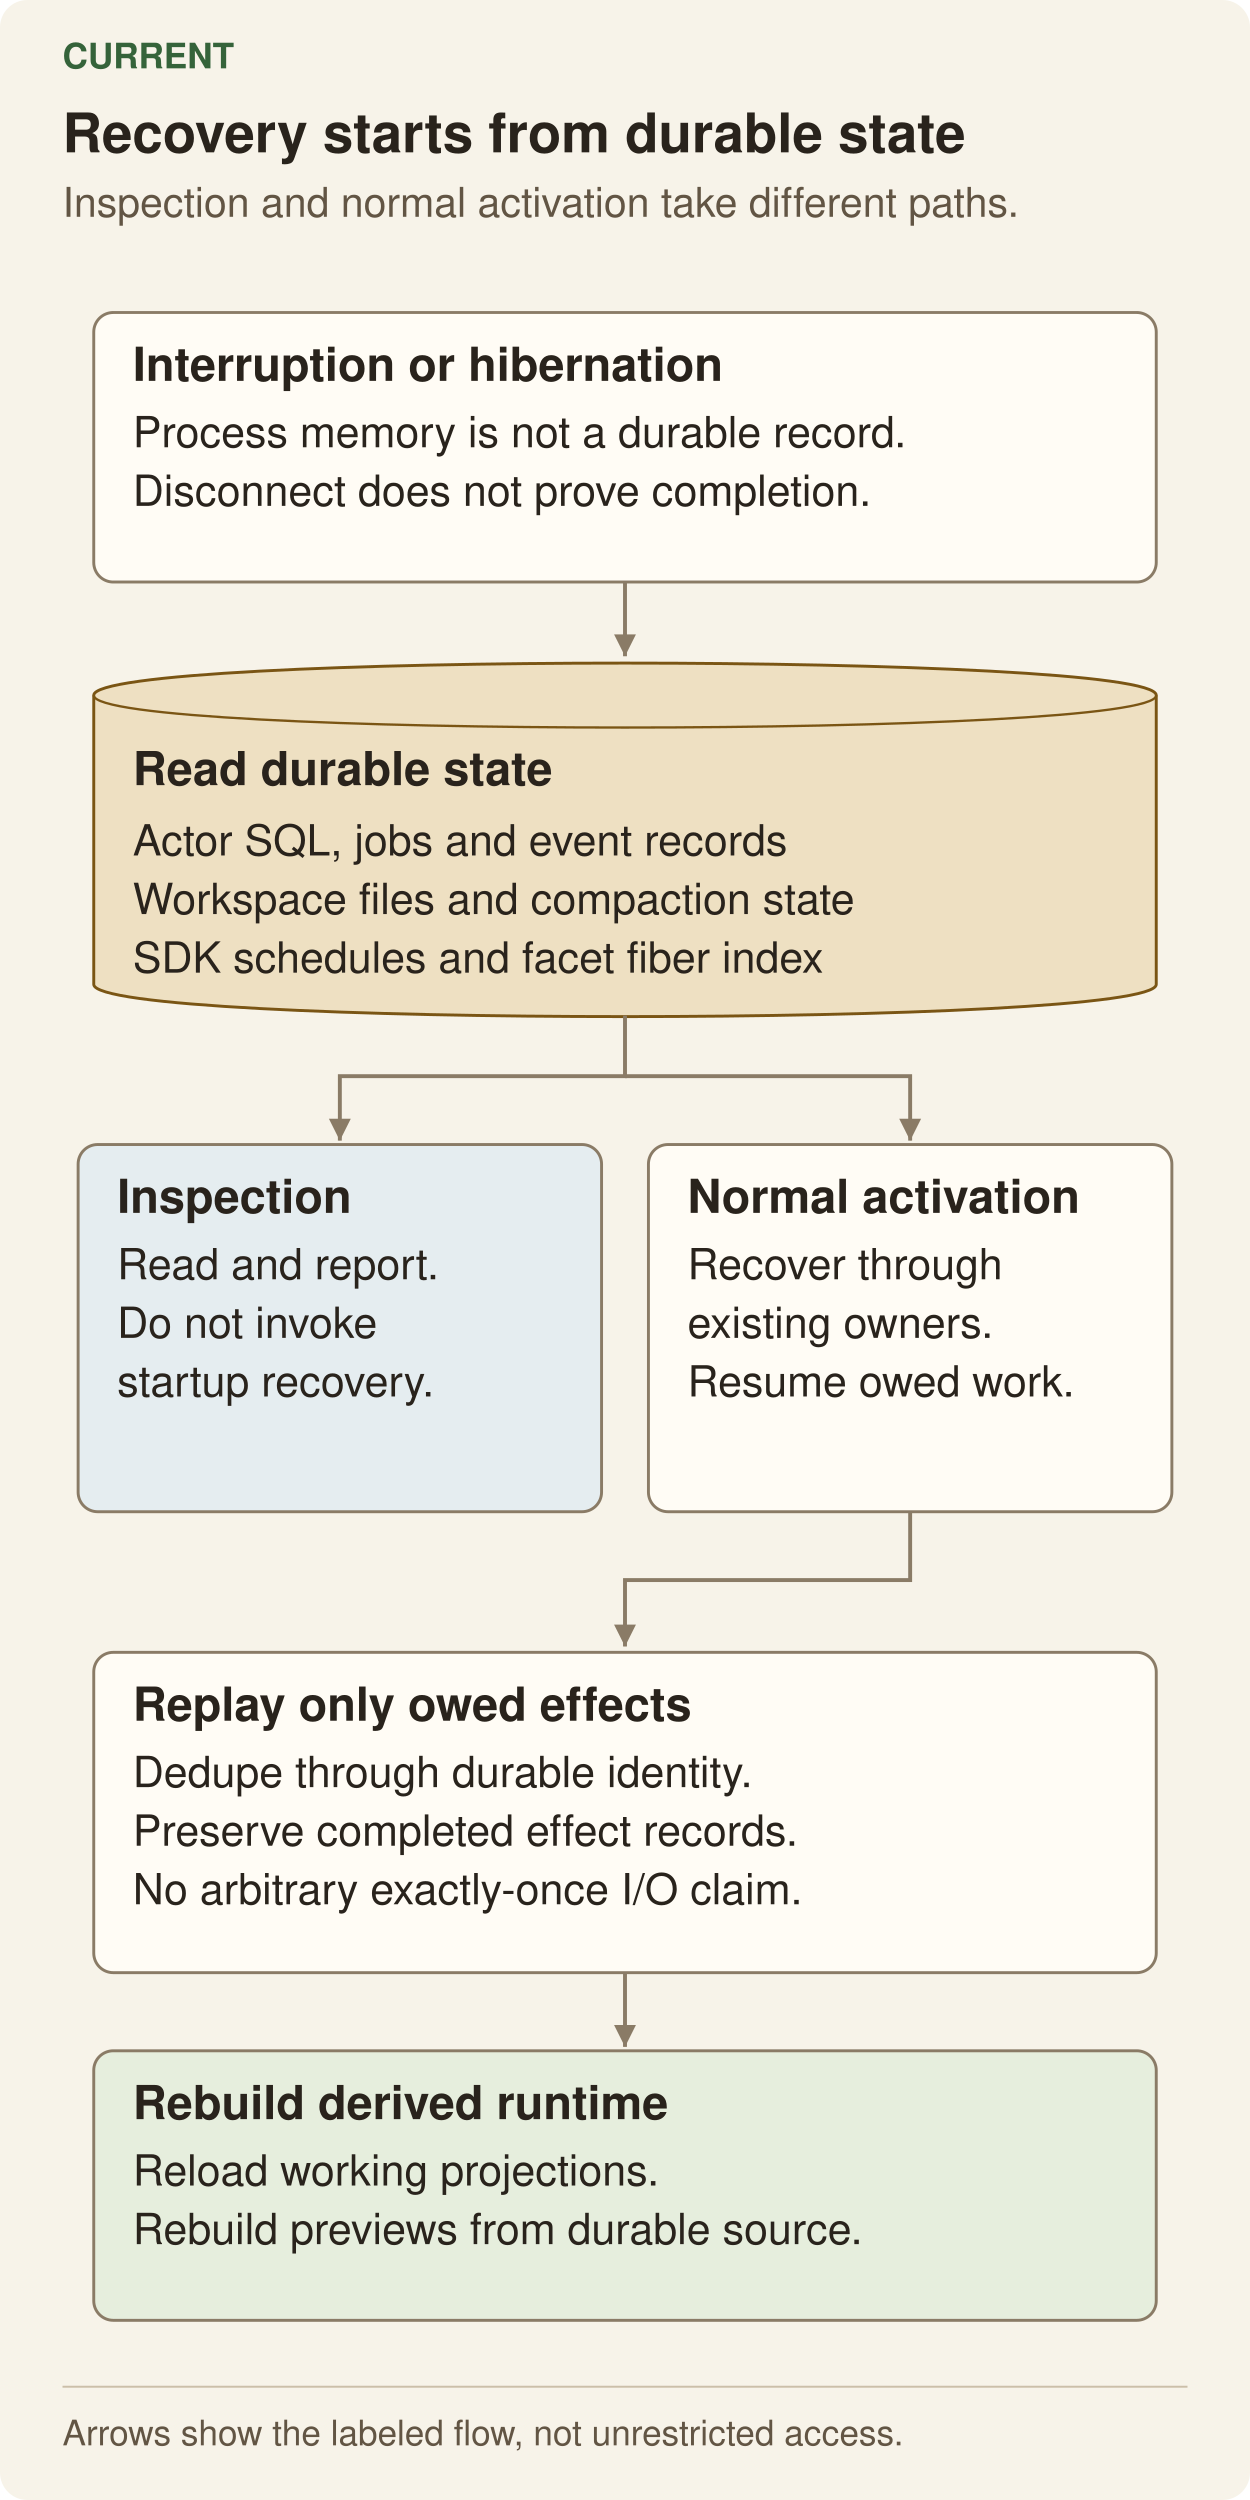
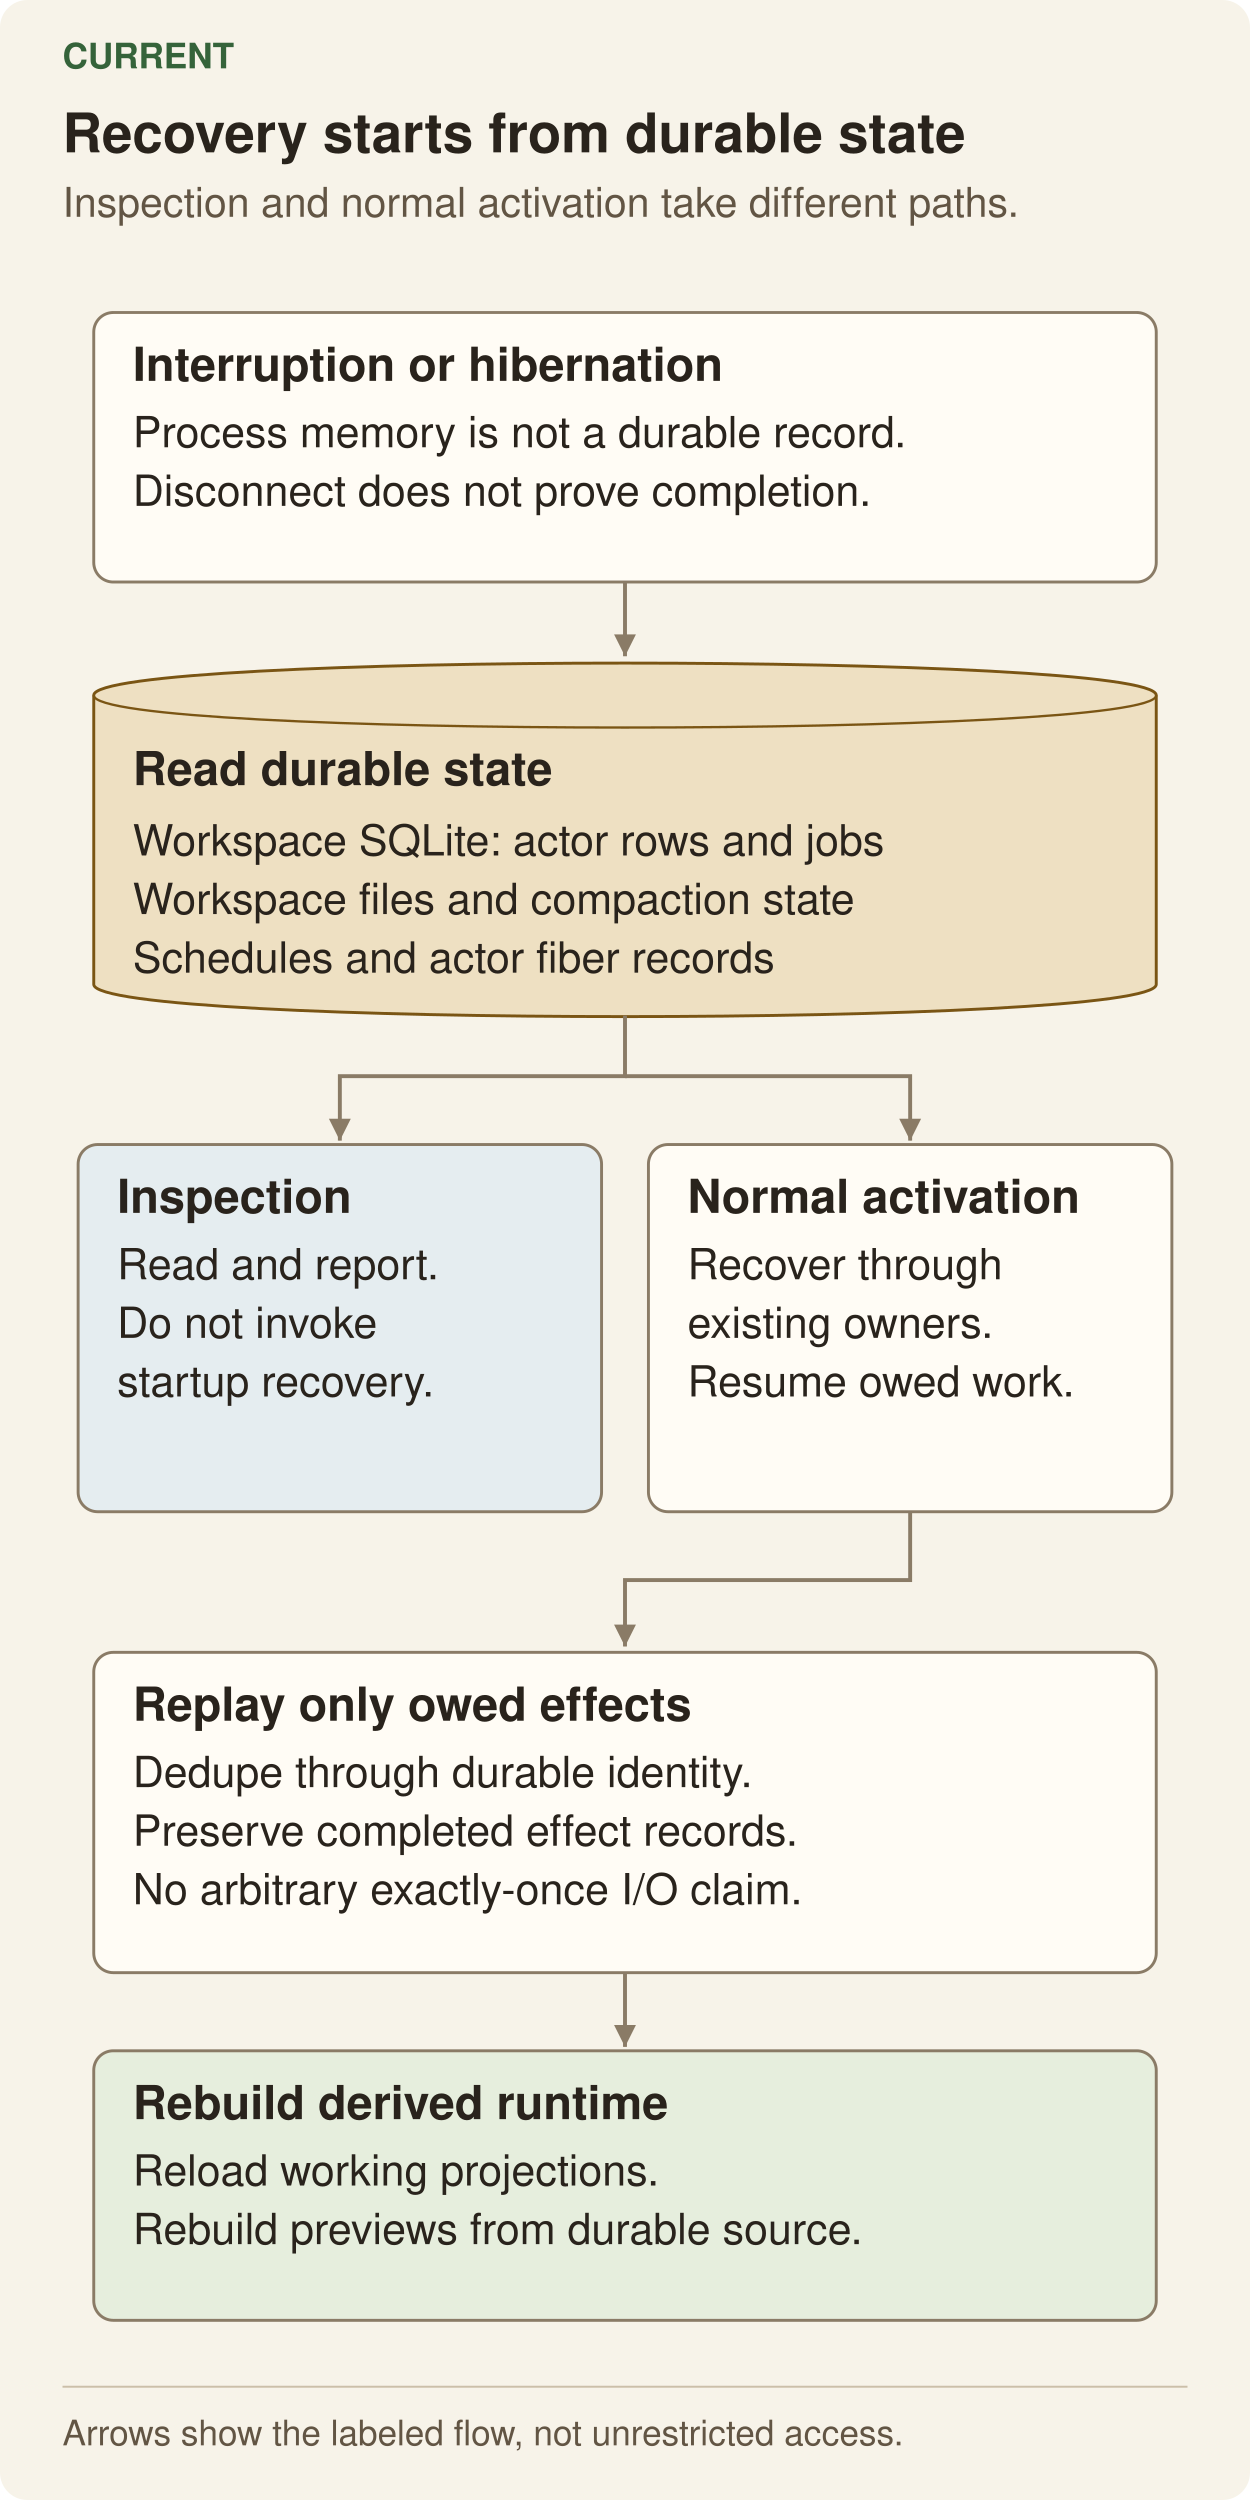
<svg xmlns="http://www.w3.org/2000/svg" width="640" height="1280" viewBox="0 0 640 1280" style="max-width:100%;height:auto;display:block" role="img" aria-labelledby="recovery-title recovery-desc">
  <style>text{font-family:ui-sans-serif,-apple-system,BlinkMacSystemFont,"Segoe UI",Helvetica,Arial,sans-serif}path,rect{vector-effect:non-scaling-stroke}</style>
  <defs>
    <marker id="recovery-arrow" viewBox="0 0 10 10" refX="9" refY="5" markerWidth="7" markerHeight="7" orient="auto-start-reverse">
      <path d="M1 1 L9 5 L1 9 Z" fill="#8A7B66" />
    </marker>
  </defs>
  <rect width="640" height="1280" rx="14" fill="#F7F3E9" />
  <text x="32" y="35" font-size="18" font-weight="700" fill="#35633A" text-anchor="start">
    <tspan x="32" dy="0">CURRENT</tspan>
  </text>
  <text x="32" y="78" font-size="28" font-weight="650" fill="#29231C" text-anchor="start">
    <tspan x="32" dy="0">Recovery starts from durable state</tspan>
  </text>
  <text x="32" y="111" font-size="21" font-weight="400" fill="#625544" text-anchor="start">
    <tspan x="32" dy="0">Inspection and normal activation take different paths.</tspan>
  </text>
  <g>
    <rect x="48" y="160" width="544" height="138" rx="10" fill="#FFFCF5" stroke="#8A7B66" stroke-width="1.5" />
    <text x="68" y="195" font-size="24" font-weight="650" fill="#29231C" text-anchor="start">
      <tspan x="68" dy="0">Interruption or hibernation</tspan>
    </text>
    <text x="68" y="229" font-size="22" font-weight="400" fill="#29231C" text-anchor="start">
      <tspan x="68" dy="0">Process memory is not a durable record.</tspan>
      <tspan x="68" dy="30">Disconnect does not prove completion.</tspan>
    </text>
  </g>
  <path d="M320 298 V336" fill="none" stroke="#8A7B66" stroke-width="2" marker-end="url(#recovery-arrow)" />
  <g>
    <path d="M48 356 C48 334,592 334,592 356 L592 504 C592 526,48 526,48 504 Z" fill="#EEE0C2" stroke="#7A5514" stroke-width="1.5" />
    <path d="M48 356 C48 378,592 378,592 356" fill="none" stroke="#7A5514" stroke-width="1.2" />
    <text x="68" y="402" font-size="24" font-weight="650" fill="#29231C" text-anchor="start">
      <tspan x="68" dy="0">Read durable state</tspan>
    </text>
    <text x="68" y="438" font-size="22" font-weight="400" fill="#29231C" text-anchor="start">
-       <tspan x="68" dy="0">Actor SQL, jobs and event records</tspan>
+       <tspan x="68" dy="0">Workspace SQLite: actor rows and jobs</tspan>
      <tspan x="68" dy="30">Workspace files and compaction state</tspan>
-       <tspan x="68" dy="30">SDK schedules and facet fiber index</tspan>
+       <tspan x="68" dy="30">Schedules and actor fiber records</tspan>
    </text>
  </g>
  <path d="M320 520 V551 H174 V584" fill="none" stroke="#8A7B66" stroke-width="2" marker-end="url(#recovery-arrow)" />
  <path d="M320 551 H466 V584" fill="none" stroke="#8A7B66" stroke-width="2" marker-end="url(#recovery-arrow)" />
  <g>
    <rect x="40" y="586" width="268" height="188" rx="10" fill="#E5EDF0" stroke="#8A7B66" stroke-width="1.5" />
    <text x="60" y="621" font-size="24" font-weight="650" fill="#29231C" text-anchor="start">
      <tspan x="60" dy="0">Inspection</tspan>
    </text>
    <text x="60" y="655" font-size="22" font-weight="400" fill="#29231C" text-anchor="start">
      <tspan x="60" dy="0">Read and report.</tspan>
      <tspan x="60" dy="30">Do not invoke</tspan>
      <tspan x="60" dy="30">startup recovery.</tspan>
    </text>
  </g>
  <g>
    <rect x="332" y="586" width="268" height="188" rx="10" fill="#FFFCF5" stroke="#8A7B66" stroke-width="1.5" />
    <text x="352" y="621" font-size="24" font-weight="650" fill="#29231C" text-anchor="start">
      <tspan x="352" dy="0">Normal activation</tspan>
    </text>
    <text x="352" y="655" font-size="22" font-weight="400" fill="#29231C" text-anchor="start">
      <tspan x="352" dy="0">Recover through</tspan>
      <tspan x="352" dy="30">existing owners.</tspan>
      <tspan x="352" dy="30">Resume owed work.</tspan>
    </text>
  </g>
  <path d="M466 774 V809 H320 V843" fill="none" stroke="#8A7B66" stroke-width="2" marker-end="url(#recovery-arrow)" />
  <g>
    <rect x="48" y="846" width="544" height="164" rx="10" fill="#FFFCF5" stroke="#8A7B66" stroke-width="1.5" />
    <text x="68" y="881" font-size="24" font-weight="650" fill="#29231C" text-anchor="start">
      <tspan x="68" dy="0">Replay only owed effects</tspan>
    </text>
    <text x="68" y="915" font-size="22" font-weight="400" fill="#29231C" text-anchor="start">
      <tspan x="68" dy="0">Dedupe through durable identity.</tspan>
      <tspan x="68" dy="30">Preserve completed effect records.</tspan>
      <tspan x="68" dy="30">No arbitrary exactly-once I/O claim.</tspan>
    </text>
  </g>
  <path d="M320 1010 V1048" fill="none" stroke="#8A7B66" stroke-width="2" marker-end="url(#recovery-arrow)" />
  <g>
    <rect x="48" y="1050" width="544" height="138" rx="10" fill="#E6EEDD" stroke="#8A7B66" stroke-width="1.5" />
    <text x="68" y="1085" font-size="24" font-weight="650" fill="#29231C" text-anchor="start">
      <tspan x="68" dy="0">Rebuild derived runtime</tspan>
    </text>
    <text x="68" y="1119" font-size="22" font-weight="400" fill="#29231C" text-anchor="start">
      <tspan x="68" dy="0">Reload working projections.</tspan>
      <tspan x="68" dy="30">Rebuild previews from durable source.</tspan>
    </text>
  </g>
  <path d="M32 1222 H608" stroke="#CBBFA9" />
  <text x="32" y="1252" font-size="18" font-weight="400" fill="#625544" text-anchor="start">
    <tspan x="32" dy="0">Arrows show the labeled flow, not unrestricted access.</tspan>
  </text>
</svg>
